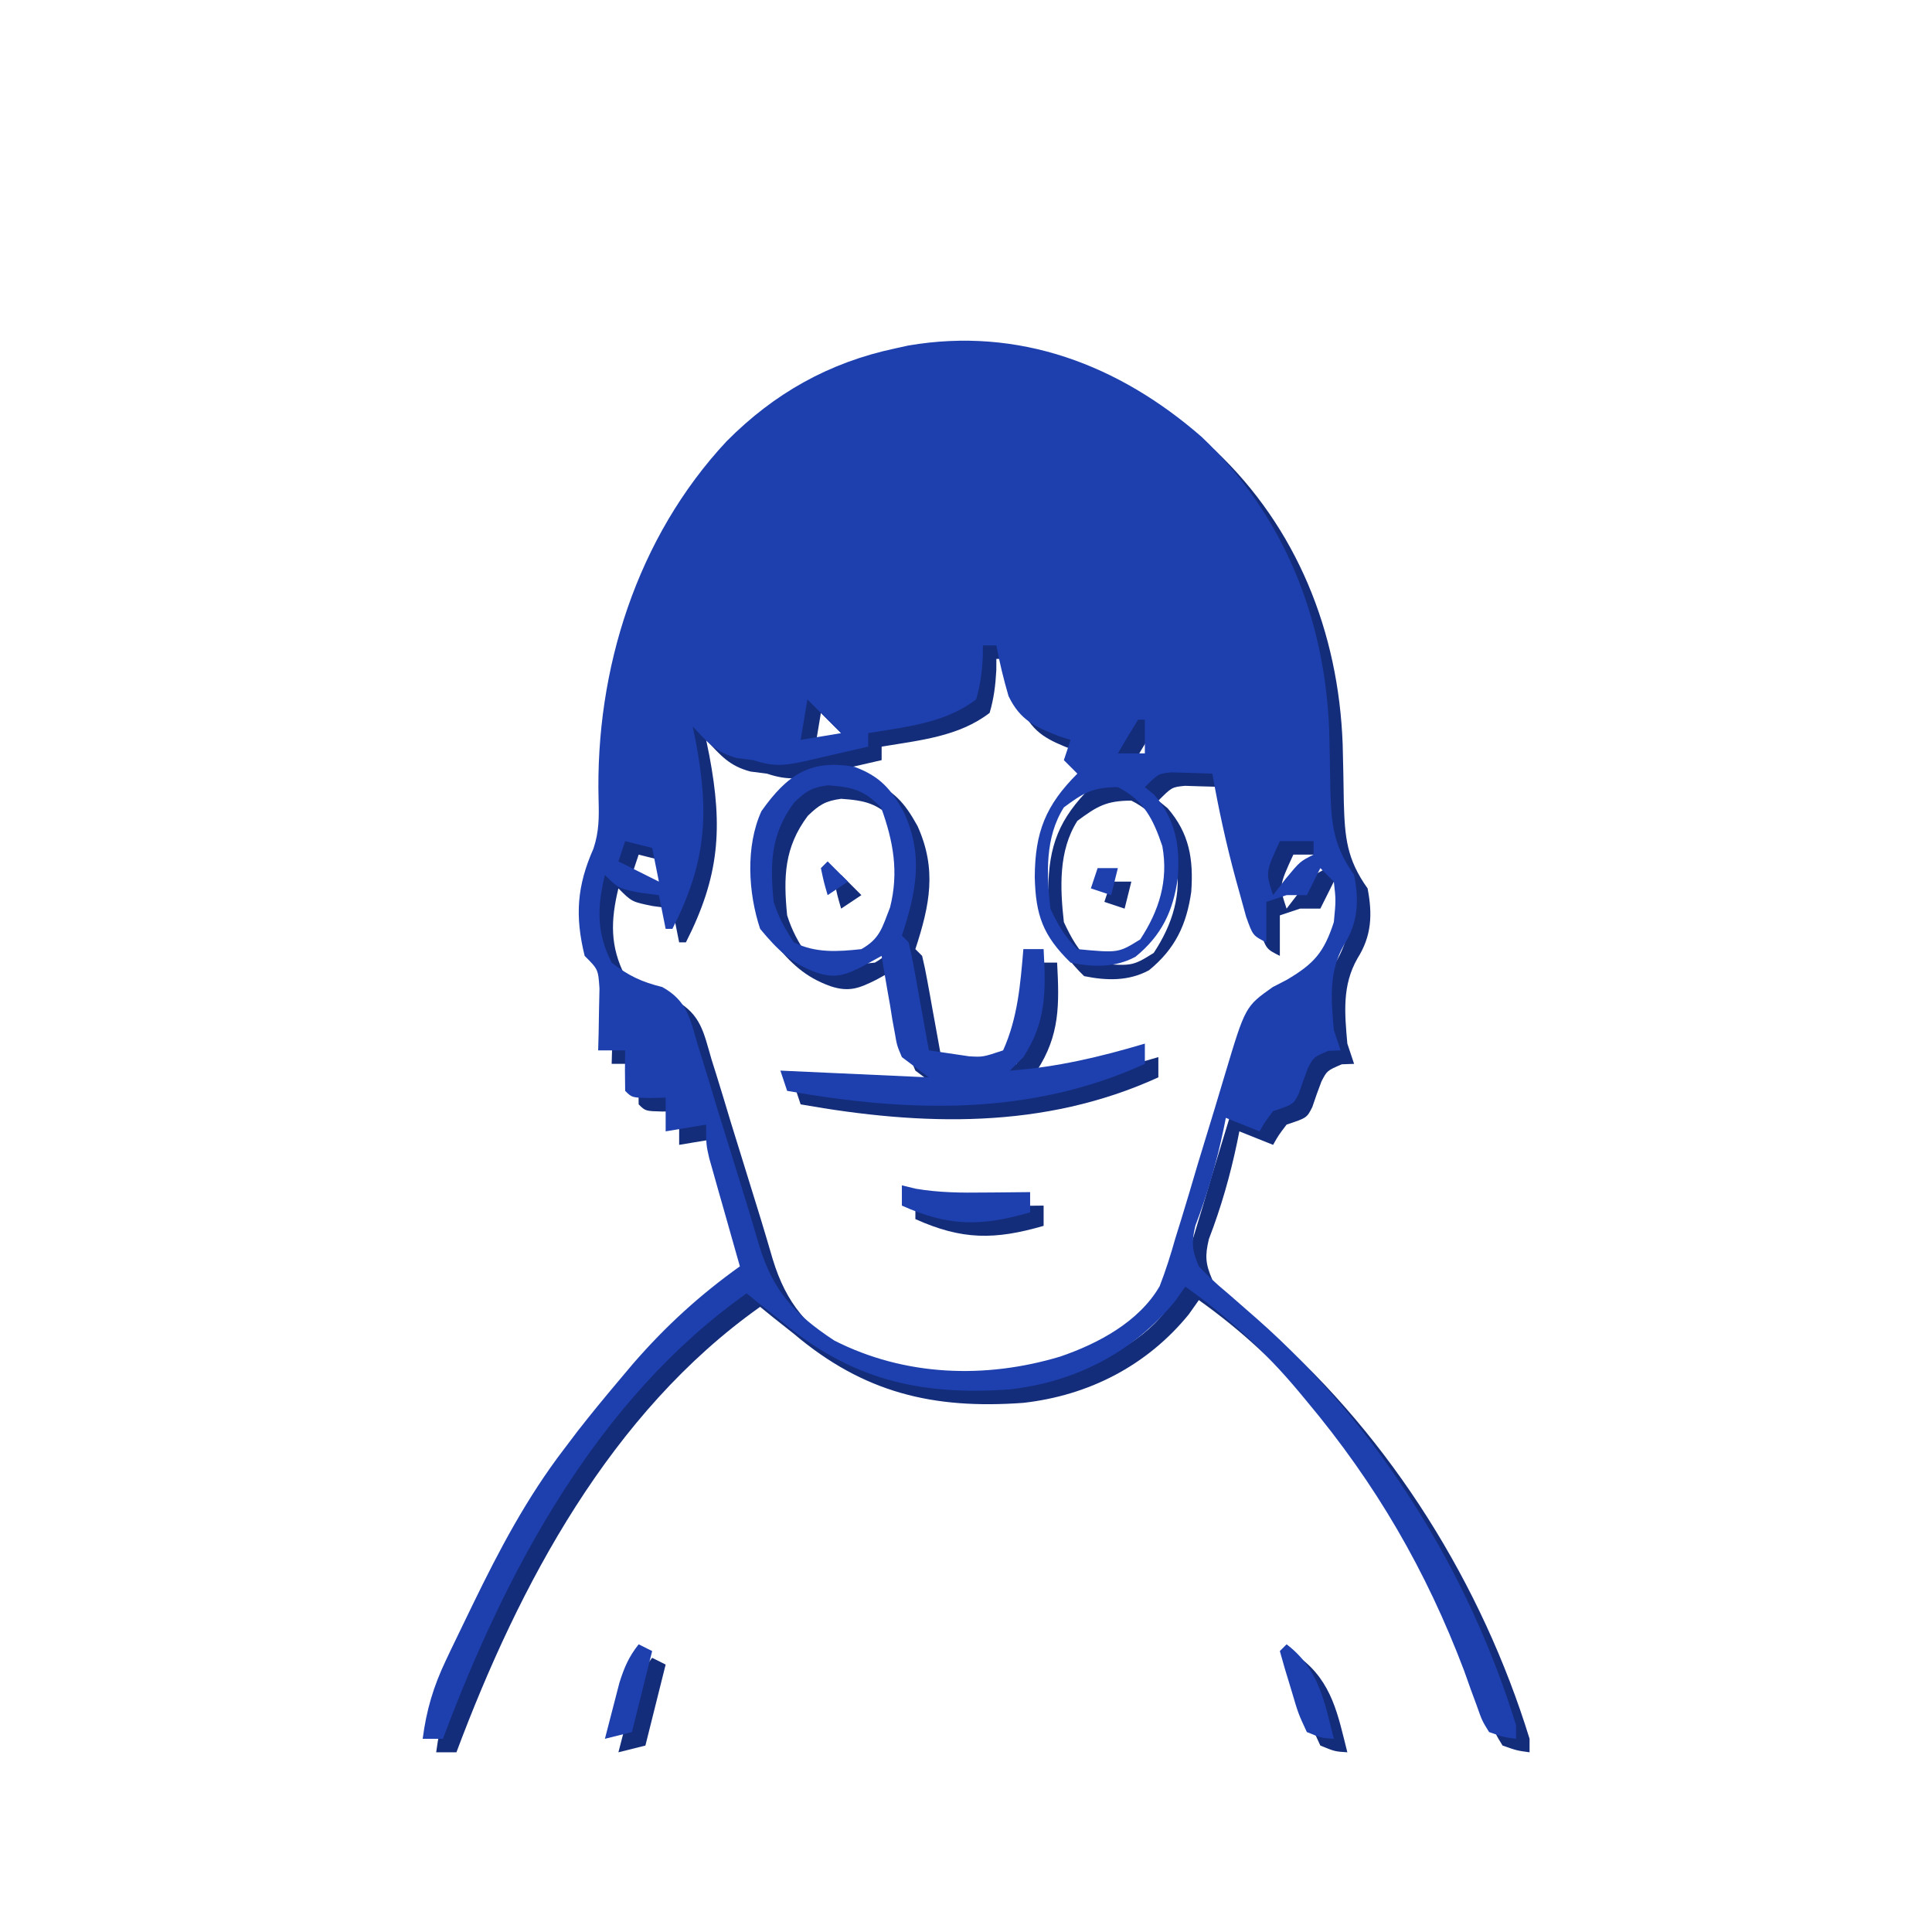
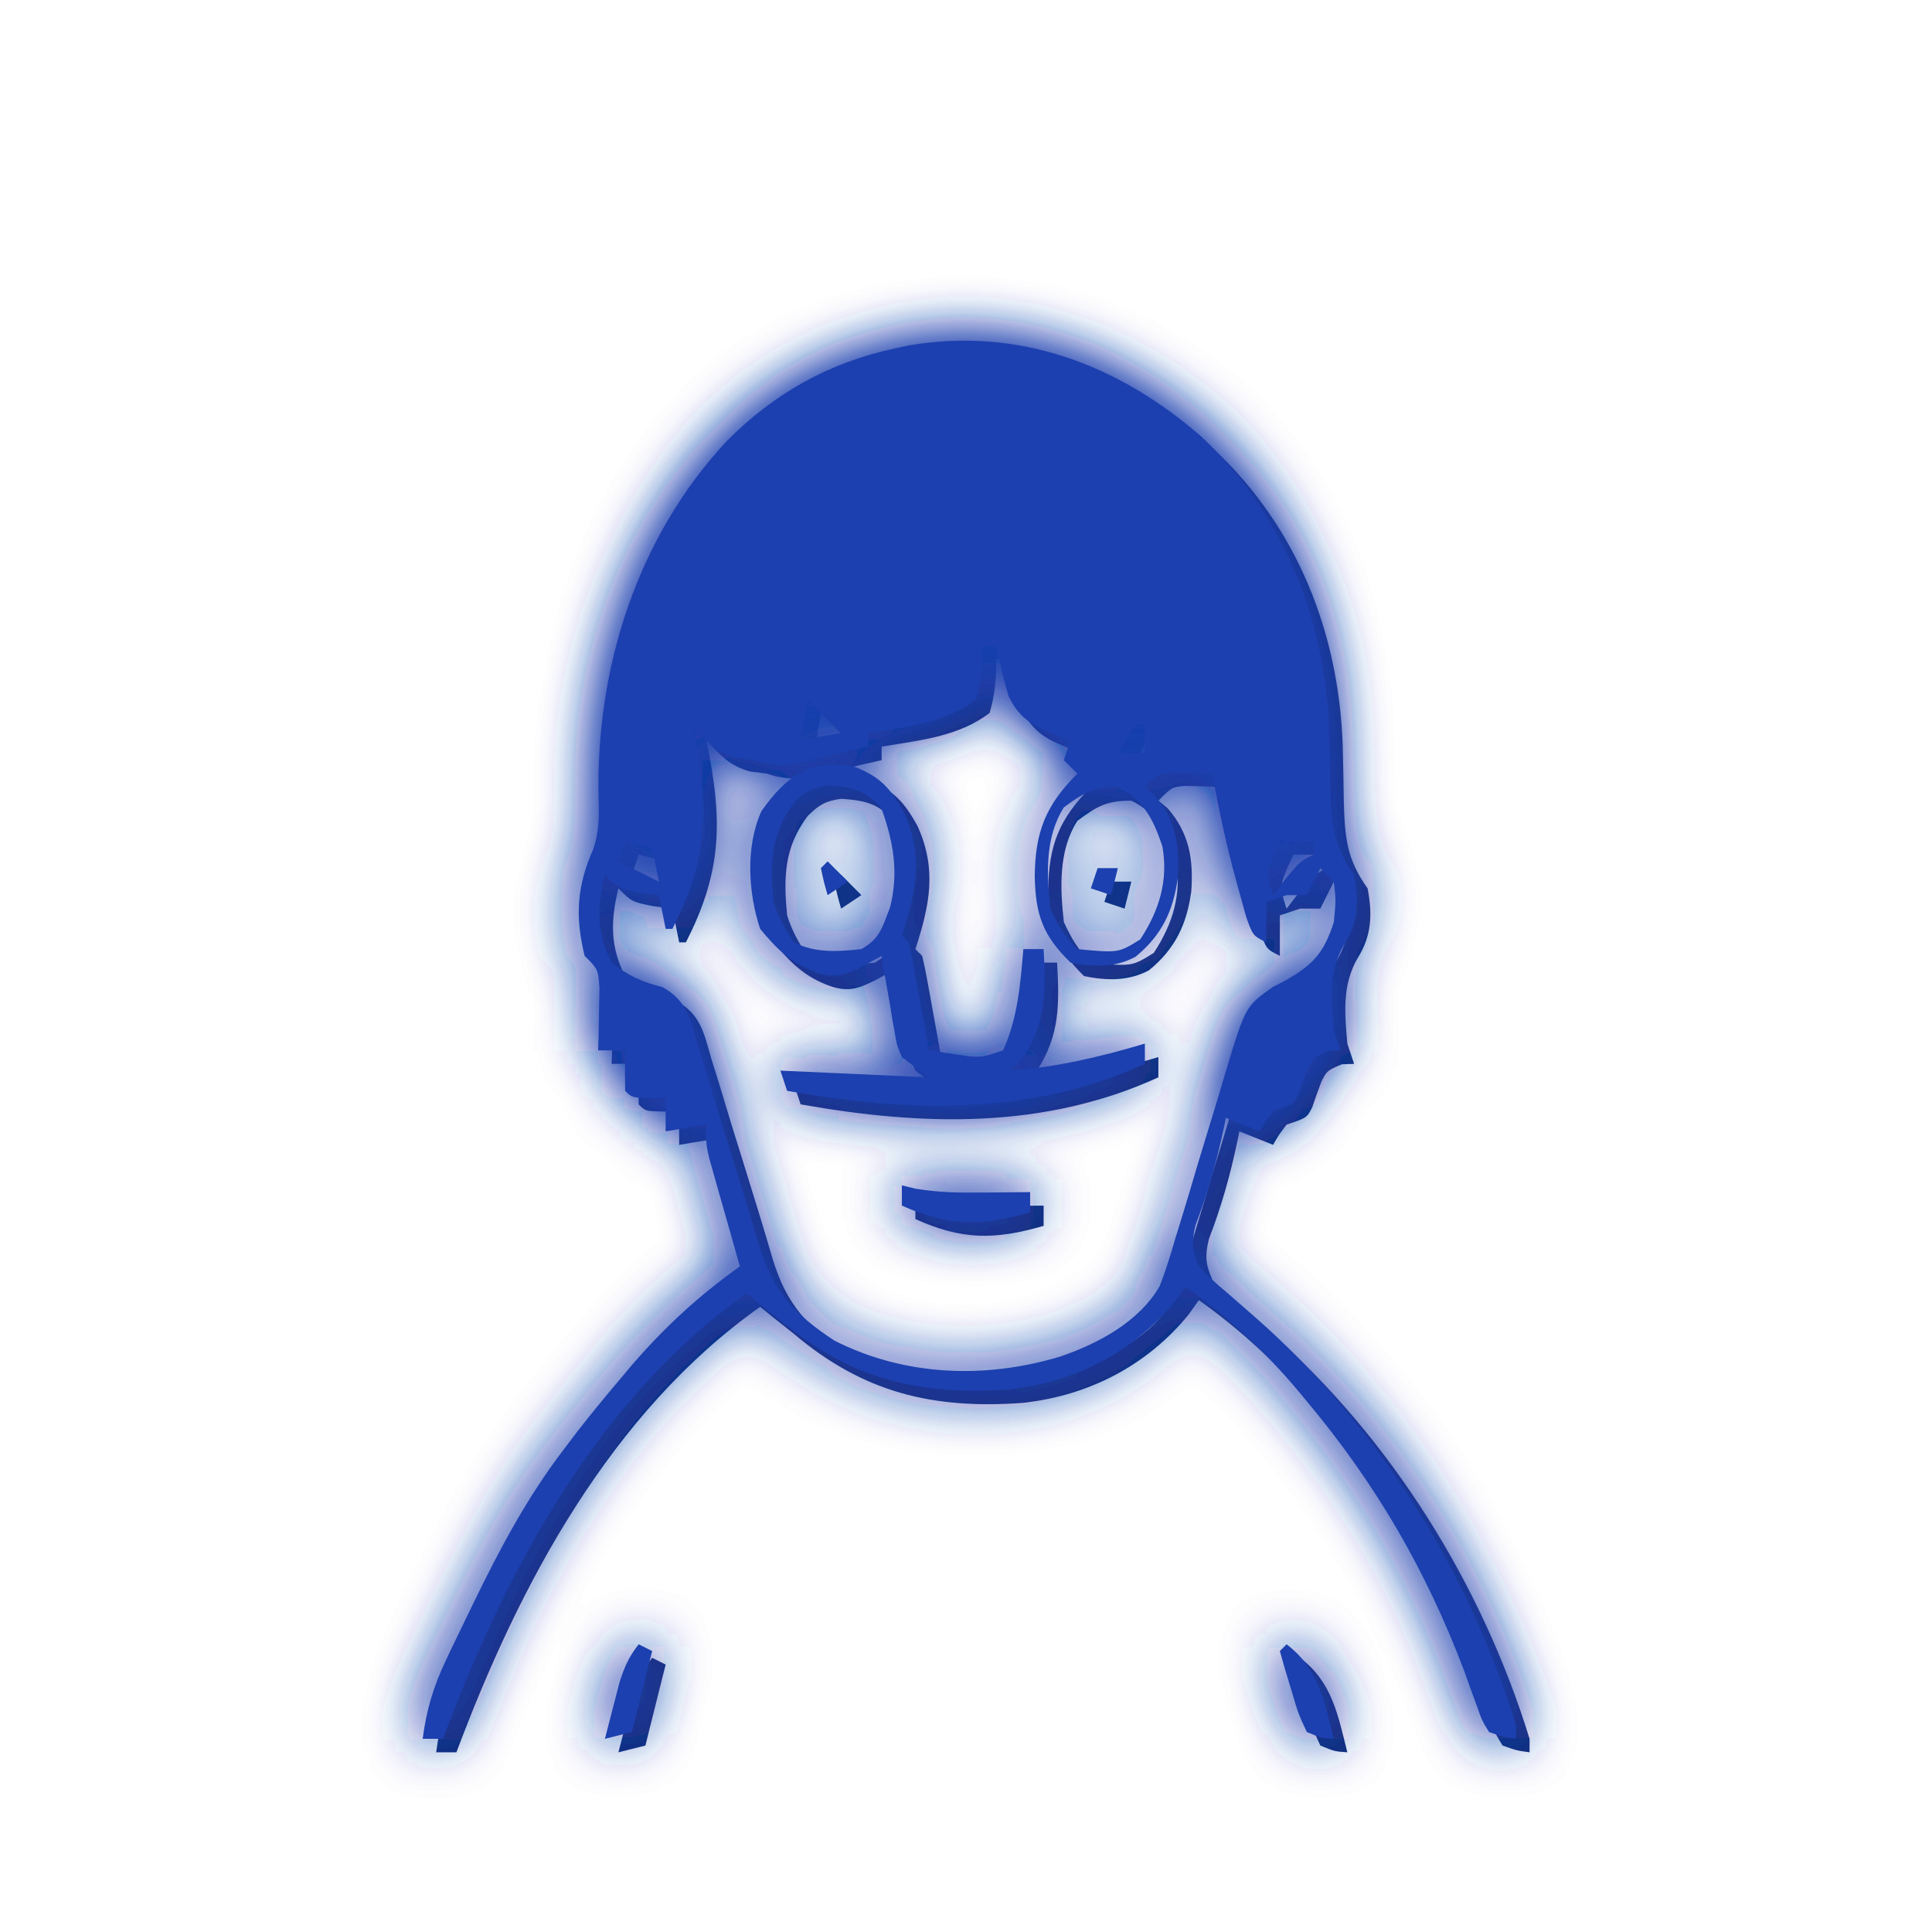
<svg xmlns="http://www.w3.org/2000/svg" version="1.1" width="229" height="229" viewBox="0 0 229 229">
+   <defs>
+     <filter id="glow">
+       <feGaussianBlur stdDeviation="4" result="blur" />
+       <feMerge>
+         <feMergeNode in="blur" />
+         <feMergeNode in="blur" />
+         <feMergeNode in="SourceGraphic" />
+       </feMerge>
+     </filter>
+   </defs>
  <g transform="translate(22.9,22.9) scale(0.8)">
    <g transform="translate(2,2)">
      <path d="M0 0 C12.135 11.467 18.282 26.918 18.898 43.512 C18.975 46.383 19.028 49.254 19.068 52.127 C19.216 57.314 19.491 60.563 22.59 64.898 C23.334 68.752 23.198 71.936 21.09 75.273 C18.797 79.285 19.191 83.373 19.59 87.898 C19.92 88.888 20.25 89.878 20.59 90.898 C19.992 90.919 19.394 90.94 18.777 90.961 C16.59 91.898 16.59 91.898 15.762 93.488 C15.277 94.749 14.822 96.022 14.398 97.305 C13.59 98.898 13.59 98.898 10.59 99.898 C9.402 101.461 9.402 101.461 8.59 102.898 C6.94 102.238 5.29 101.578 3.59 100.898 C3.48 101.444 3.371 101.989 3.258 102.551 C2.219 107.494 0.891 112.139 -0.922 116.855 C-1.523 119.373 -1.435 120.517 -0.41 122.898 C1.523 124.906 1.523 124.906 4.027 127.023 C4.946 127.824 5.862 128.626 6.777 129.43 C7.247 129.84 7.716 130.25 8.199 130.672 C26.141 146.497 39.549 168.039 46.59 190.898 C46.59 191.558 46.59 192.218 46.59 192.898 C44.704 192.643 44.704 192.643 42.59 191.898 C41.544 190.203 41.544 190.203 40.766 187.988 C40.464 187.171 40.163 186.354 39.852 185.512 C39.539 184.629 39.225 183.746 38.902 182.836 C33.264 167.936 25.81 155.105 15.59 142.898 C15.203 142.432 14.816 141.965 14.417 141.484 C9.373 135.456 3.985 130.464 -2.41 125.898 C-2.905 126.6 -3.4 127.301 -3.91 128.023 C-10.11 135.622 -18.721 140.034 -28.435 141.126 C-41.755 142.093 -52.061 139.656 -62.41 130.898 C-63.408 130.105 -64.408 129.313 -65.41 128.523 C-65.74 128.255 -65.74 128.255 -67.41 126.898 C-89.555 142.571 -103.085 167.996 -112.41 192.898 C-113.4 192.898 -114.39 192.898 -115.41 192.898 C-114.847 188.609 -113.823 185.168 -111.969 181.266 C-111.726 180.751 -111.482 180.237 -111.232 179.707 C-110.447 178.058 -109.649 176.415 -108.848 174.773 C-108.712 174.493 -108.712 174.493 -108.025 173.074 C-104.063 164.905 -99.954 157.123 -94.41 149.898 C-93.767 149.049 -93.124 148.199 -92.461 147.324 C-90.495 144.802 -88.474 142.342 -86.41 139.898 C-85.688 139.041 -84.966 138.184 -84.223 137.301 C-79.416 131.768 -74.375 127.157 -68.41 122.898 C-68.562 122.369 -68.713 121.839 -68.869 121.294 C-69.554 118.892 -70.232 116.489 -70.91 114.086 C-71.149 113.253 -71.387 112.419 -71.633 111.561 C-71.858 110.758 -72.084 109.956 -72.316 109.129 C-72.421 108.76 -72.421 108.76 -72.951 106.891 C-73.41 104.898 -73.41 104.898 -73.41 101.898 C-74.4 102.063 -74.4 102.063 -79.41 102.898 C-79.41 101.248 -79.41 99.598 -79.41 97.898 C-80.215 97.919 -81.019 97.94 -81.848 97.961 C-84.41 97.898 -84.41 97.898 -85.41 96.898 C-85.451 94.899 -85.453 92.898 -85.41 90.898 C-86.73 90.898 -88.05 90.898 -89.41 90.898 C-89.387 90.055 -89.364 89.212 -89.34 88.344 C-89.322 87.248 -89.304 86.152 -89.285 85.023 C-89.262 83.933 -89.239 82.842 -89.215 81.719 C-89.41 78.898 -89.41 78.898 -91.41 76.898 C-92.876 70.967 -92.545 66.509 -90.105 61.004 C-89.27 58.475 -89.278 56.432 -89.348 53.773 C-89.854 34.477 -83.667 14.876 -70.384 0.658 C-63.34 -6.45 -55.196 -11.026 -45.41 -13.102 C-44.768 -13.243 -44.126 -13.385 -43.465 -13.531 C-27.036 -16.35 -12.226 -10.66 0 0 Z M-32.41 30.898 C-32.413 31.441 -32.415 31.984 -32.418 32.543 C-32.539 34.785 -32.774 36.743 -33.41 38.898 C-37.992 42.423 -43.804 42.957 -49.41 43.898 C-49.41 44.558 -49.41 45.218 -49.41 45.898 C-51.679 46.429 -53.95 46.948 -56.223 47.461 C-56.865 47.612 -57.508 47.764 -58.17 47.92 C-61.436 48.648 -63.173 48.977 -66.41 47.898 C-67.215 47.795 -68.019 47.692 -68.848 47.586 C-72.006 46.739 -73.204 45.245 -75.41 42.898 C-75.254 43.66 -75.098 44.422 -74.938 45.207 C-72.91 55.961 -73.441 63.122 -78.41 72.898 C-78.74 72.898 -79.07 72.898 -79.41 72.898 C-79.74 71.248 -80.07 69.598 -80.41 67.898 C-80.885 67.837 -80.885 67.837 -83.285 67.523 C-86.41 66.898 -86.41 66.898 -88.41 64.898 C-89.57 69.655 -89.667 73.519 -87.41 77.898 C-84.93 79.843 -82.966 80.761 -79.917 81.515 C-76.188 83.573 -75.771 86.268 -74.621 90.215 C-74.391 90.945 -74.161 91.676 -73.924 92.428 C-73.192 94.767 -72.488 97.113 -71.785 99.461 C-71.305 101.014 -70.823 102.567 -70.34 104.119 C-67.087 114.593 -67.087 114.593 -65.546 119.844 C-63.496 126.556 -60.319 130.02 -54.41 133.898 C-43.983 139.194 -32.066 139.603 -20.973 136.273 C-15.353 134.359 -9.278 131.121 -6.222 125.849 C-5.309 123.502 -4.574 121.162 -3.891 118.738 C-3.621 117.871 -3.35 117.003 -3.072 116.11 C-2.221 113.359 -1.408 110.599 -0.598 107.836 C0.238 105.072 1.081 102.311 1.93 99.552 C2.454 97.841 2.969 96.127 3.473 94.41 C6.476 84.394 6.476 84.394 10.527 81.527 C11.208 81.175 11.889 80.824 12.59 80.461 C16.662 78.066 18.12 76.4 19.59 71.898 C19.902 68.648 19.902 68.648 19.59 65.898 C18.93 65.238 18.27 64.578 17.59 63.898 C16.93 65.218 16.27 66.538 15.59 67.898 C14.6 67.898 13.61 67.898 12.59 67.898 C12.095 68.063 12.095 68.063 9.59 68.898 C9.59 70.878 9.59 72.858 9.59 74.898 C7.59 73.898 7.59 73.898 6.59 71.09 C6.247 69.883 5.915 68.673 5.59 67.461 C5.416 66.834 5.242 66.206 5.063 65.56 C3.658 60.387 2.515 55.18 1.59 49.898 C0.299 49.844 -0.993 49.806 -2.285 49.773 C-3.004 49.75 -3.724 49.727 -4.465 49.703 C-6.41 49.898 -6.41 49.898 -8.41 51.898 C-8.183 52.084 -8.183 52.084 -7.035 53.023 C-3.801 56.756 -3.196 60.598 -3.535 65.398 C-4.224 70.258 -5.904 73.851 -9.797 77.031 C-12.839 78.666 -16.078 78.577 -19.41 77.898 C-23.538 73.876 -24.588 70.843 -24.723 65.211 C-24.682 58.516 -23.091 54.579 -18.41 49.898 C-18.74 49.568 -18.74 49.568 -20.41 47.898 C-20.245 47.403 -20.245 47.403 -19.41 44.898 C-19.953 44.726 -20.496 44.553 -21.055 44.375 C-24.665 42.957 -26.878 42.004 -28.609 38.406 C-29.334 35.912 -29.942 33.452 -30.41 30.898 C-31.07 30.898 -31.73 30.898 -32.41 30.898 Z M-58.41 38.898 C-58.74 40.878 -59.07 42.858 -59.41 44.898 C-57.43 44.568 -55.45 44.238 -53.41 43.898 C-55.06 42.248 -56.71 40.598 -58.41 38.898 Z M-9.41 41.898 C-10.44 43.547 -11.441 45.213 -12.41 46.898 C-11.09 46.898 -9.77 46.898 -8.41 46.898 C-8.41 45.248 -8.41 43.598 -8.41 41.898 C-8.74 41.898 -9.07 41.898 -9.41 41.898 Z M-20.41 54.898 C-23.227 59.325 -22.977 64.826 -22.41 69.898 C-21.246 72.379 -20.316 73.993 -18.41 75.898 C-12.333 76.472 -12.333 76.472 -9.098 74.461 C-6.298 70.21 -4.895 65.734 -5.82 60.641 C-7.152 56.697 -8.541 53.833 -12.41 51.898 C-16.087 51.898 -17.481 52.72 -20.41 54.898 Z M-85.41 59.898 C-85.74 60.888 -86.07 61.878 -86.41 62.898 C-84.43 63.888 -82.45 64.878 -80.41 65.898 C-80.74 64.248 -81.07 62.598 -81.41 60.898 C-82.73 60.568 -84.05 60.238 -85.41 59.898 Z M11.59 59.898 C9.465 64.523 9.465 64.523 10.59 67.898 C11.209 67.094 11.827 66.29 12.465 65.461 C14.59 62.898 14.59 62.898 16.59 61.898 C16.59 61.238 16.59 60.578 16.59 59.898 C14.94 59.898 13.29 59.898 11.59 59.898 Z " fill="#142d7a" transform="translate(149.4102,36.10156)" />
      <path d="M0 0 C3.792 1.411 5.404 3.307 7.312 6.75 C10.22 13.19 9.137 18.454 7 25 C7.33 25.33 7.66 25.66 8 26 C8.292 27.19 8.536 28.392 8.754 29.598 C8.886 30.316 9.018 31.035 9.154 31.775 C9.289 32.53 9.424 33.285 9.562 34.062 C9.701 34.821 9.84 35.58 9.982 36.361 C10.325 38.24 10.664 40.12 11 42 C12.27 42.196 13.541 42.381 14.812 42.562 C15.52 42.667 16.228 42.771 16.957 42.879 C19 43 19 43 22 42 C24.166 37.186 24.559 32.22 25 27 C25.99 27 26.98 27 28 27 C28.33 33.185 28.429 37.724 25 43 C24.34 43.66 23.68 44.32 23 45 C29.938 44.503 36.342 42.979 43 41 C43 41.99 43 42.98 43 44 C26.017 51.74 8.022 51.199 -10 48 C-10.165 47.505 -10.165 47.505 -11 45 C-3.74 45.33 3.52 45.66 11 46 C9.68 45.01 8.36 44.02 7 43 C6.271 41.282 6.271 41.282 5.953 39.426 C5.831 38.759 5.708 38.092 5.582 37.404 C5.472 36.714 5.363 36.024 5.25 35.312 C5.125 34.611 5 33.909 4.871 33.186 C4.566 31.46 4.281 29.73 4 28 C3.083 28.505 2.167 29.011 1.223 29.531 C-1.296 30.785 -2.79 31.409 -5.562 30.5 C-9.352 29.147 -11.449 27.076 -14 24 C-15.774 18.679 -16.183 11.785 -13.812 6.562 C-10 1.173 -6.538 -1.187 0 0 Z M-8.938 5.25 C-12.449 9.931 -12.559 14.344 -12 20 C-11.251 22.35 -10.365 23.9 -9 26 C-5.798 27.601 -2.514 27.382 1 27 C3.779 25.426 4.072 23.816 5.25 20.812 C6.562 15.597 5.742 11.052 3.938 6.062 C1.435 3.398 -0.406 2.978 -3.996 2.727 C-6.347 3.047 -7.242 3.619 -8.938 5.25 Z " fill="#142d7a" transform="translate(98,85)" />
      <path d="M0 0 C0.99 0.99 1.98 1.98 3 3 C2.505 3.33 2.505 3.33 0 5 C-0.562 3.062 -0.562 3.062 -1 1 C-0.67 0.67 -0.34 0.34 0 0 Z " fill="#142d7a" transform="translate(94,99)" />
      <path d="M0 0 C0.99 0 1.98 0 3 0 C2.67 1.32 2.34 2.64 2 4 C1.01 3.67 0.02 3.34 -1 3 C-0.67 2.01 -0.34 1.02 0 0 Z " fill="#142d7a" transform="translate(134,100)" />
      <path d="M0 0 C0.674 0.164 1.348 0.327 2.043 0.496 C5.513 1.087 8.803 1.109 12.312 1.062 C12.958 1.058 13.603 1.053 14.268 1.049 C15.845 1.037 17.423 1.019 19 1 C19 1.99 19 2.98 19 4 C11.753 6.103 6.917 6.107 0 3 C0 2.01 0 1.02 0 0 Z " fill="#142d7a" transform="translate(105,147)" />
      <path d="M0 0 C0.66 0.33 1.32 0.66 2 1 C1.01 4.96 0.02 8.92 -1 13 C-2.32 13.33 -3.64 13.66 -5 14 C-4.549 12.227 -4.089 10.457 -3.625 8.688 C-3.37 7.701 -3.115 6.715 -2.852 5.699 C-2.127 3.402 -1.469 1.871 0 0 Z " fill="#142d7a" transform="translate(66,215)" />
      <path d="M0 0 C4.756 3.608 5.608 8.474 7 14 C5.141 13.879 5.141 13.879 3 13 C1.734 10.277 1.734 10.277 0.75 6.938 C0.415 5.833 0.08 4.728 -0.266 3.59 C-0.387 3.163 -0.387 3.163 -1 1 C-0.67 0.67 -0.34 0.34 0 0 Z " fill="#142d7a" transform="translate(162,215)" />
    </g>
-     <path d="M0 0 C12.135 11.467 18.282 26.918 18.898 43.512 C18.975 46.383 19.028 49.254 19.068 52.127 C19.216 57.314 19.491 60.563 22.59 64.898 C23.334 68.752 23.198 71.936 21.09 75.273 C18.797 79.285 19.191 83.373 19.59 87.898 C19.92 88.888 20.25 89.878 20.59 90.898 C19.992 90.919 19.394 90.94 18.777 90.961 C16.59 91.898 16.59 91.898 15.762 93.488 C15.277 94.749 14.822 96.022 14.398 97.305 C13.59 98.898 13.59 98.898 10.59 99.898 C9.402 101.461 9.402 101.461 8.59 102.898 C6.94 102.238 5.29 101.578 3.59 100.898 C3.48 101.444 3.371 101.989 3.258 102.551 C2.219 107.494 0.891 112.139 -0.922 116.855 C-1.523 119.373 -1.435 120.517 -0.41 122.898 C1.523 124.906 1.523 124.906 4.027 127.023 C4.946 127.824 5.862 128.626 6.777 129.43 C7.247 129.84 7.716 130.25 8.199 130.672 C26.141 146.497 39.549 168.039 46.59 190.898 C46.59 191.558 46.59 192.218 46.59 192.898 C44.704 192.643 44.704 192.643 42.59 191.898 C41.544 190.203 41.544 190.203 40.766 187.988 C40.464 187.171 40.163 186.354 39.852 185.512 C39.539 184.629 39.225 183.746 38.902 182.836 C33.264 167.936 25.81 155.105 15.59 142.898 C15.203 142.432 14.816 141.965 14.417 141.484 C9.373 135.456 3.985 130.464 -2.41 125.898 C-2.905 126.6 -3.4 127.301 -3.91 128.023 C-10.11 135.622 -18.721 140.034 -28.435 141.126 C-41.755 142.093 -52.061 139.656 -62.41 130.898 C-63.408 130.105 -64.408 129.313 -65.41 128.523 C-65.74 128.255 -65.74 128.255 -67.41 126.898 C-89.555 142.571 -103.085 167.996 -112.41 192.898 C-113.4 192.898 -114.39 192.898 -115.41 192.898 C-114.847 188.609 -113.823 185.168 -111.969 181.266 C-111.726 180.751 -111.482 180.237 -111.232 179.707 C-110.447 178.058 -109.649 176.415 -108.848 174.773 C-108.712 174.493 -108.712 174.493 -108.025 173.074 C-104.063 164.905 -99.954 157.123 -94.41 149.898 C-93.767 149.049 -93.124 148.199 -92.461 147.324 C-90.495 144.802 -88.474 142.342 -86.41 139.898 C-85.688 139.041 -84.966 138.184 -84.223 137.301 C-79.416 131.768 -74.375 127.157 -68.41 122.898 C-68.562 122.369 -68.713 121.839 -68.869 121.294 C-69.554 118.892 -70.232 116.489 -70.91 114.086 C-71.149 113.253 -71.387 112.419 -71.633 111.561 C-71.858 110.758 -72.084 109.956 -72.316 109.129 C-72.421 108.76 -72.421 108.76 -72.951 106.891 C-73.41 104.898 -73.41 104.898 -73.41 101.898 C-74.4 102.063 -74.4 102.063 -79.41 102.898 C-79.41 101.248 -79.41 99.598 -79.41 97.898 C-80.215 97.919 -81.019 97.94 -81.848 97.961 C-84.41 97.898 -84.41 97.898 -85.41 96.898 C-85.451 94.899 -85.453 92.898 -85.41 90.898 C-86.73 90.898 -88.05 90.898 -89.41 90.898 C-89.387 90.055 -89.364 89.212 -89.34 88.344 C-89.322 87.248 -89.304 86.152 -89.285 85.023 C-89.262 83.933 -89.239 82.842 -89.215 81.719 C-89.41 78.898 -89.41 78.898 -91.41 76.898 C-92.876 70.967 -92.545 66.509 -90.105 61.004 C-89.27 58.475 -89.278 56.432 -89.348 53.773 C-89.854 34.477 -83.667 14.876 -70.384 0.658 C-63.34 -6.45 -55.196 -11.026 -45.41 -13.102 C-44.768 -13.243 -44.126 -13.385 -43.465 -13.531 C-27.036 -16.35 -12.226 -10.66 0 0 Z M-32.41 30.898 C-32.413 31.441 -32.415 31.984 -32.418 32.543 C-32.539 34.785 -32.774 36.743 -33.41 38.898 C-37.992 42.423 -43.804 42.957 -49.41 43.898 C-49.41 44.558 -49.41 45.218 -49.41 45.898 C-51.679 46.429 -53.95 46.948 -56.223 47.461 C-56.865 47.612 -57.508 47.764 -58.17 47.92 C-61.436 48.648 -63.173 48.977 -66.41 47.898 C-67.215 47.795 -68.019 47.692 -68.848 47.586 C-72.006 46.739 -73.204 45.245 -75.41 42.898 C-75.254 43.66 -75.098 44.422 -74.938 45.207 C-72.91 55.961 -73.441 63.122 -78.41 72.898 C-78.74 72.898 -79.07 72.898 -79.41 72.898 C-79.74 71.248 -80.07 69.598 -80.41 67.898 C-80.885 67.837 -80.885 67.837 -83.285 67.523 C-86.41 66.898 -86.41 66.898 -88.41 64.898 C-89.57 69.655 -89.667 73.519 -87.41 77.898 C-84.93 79.843 -82.966 80.761 -79.917 81.515 C-76.188 83.573 -75.771 86.268 -74.621 90.215 C-74.391 90.945 -74.161 91.676 -73.924 92.428 C-73.192 94.767 -72.488 97.113 -71.785 99.461 C-71.305 101.014 -70.823 102.567 -70.34 104.119 C-67.087 114.593 -67.087 114.593 -65.546 119.844 C-63.496 126.556 -60.319 130.02 -54.41 133.898 C-43.983 139.194 -32.066 139.603 -20.973 136.273 C-15.353 134.359 -9.278 131.121 -6.222 125.849 C-5.309 123.502 -4.574 121.162 -3.891 118.738 C-3.621 117.871 -3.35 117.003 -3.072 116.11 C-2.221 113.359 -1.408 110.599 -0.598 107.836 C0.238 105.072 1.081 102.311 1.93 99.552 C2.454 97.841 2.969 96.127 3.473 94.41 C6.476 84.394 6.476 84.394 10.527 81.527 C11.208 81.175 11.889 80.824 12.59 80.461 C16.662 78.066 18.12 76.4 19.59 71.898 C19.902 68.648 19.902 68.648 19.59 65.898 C18.93 65.238 18.27 64.578 17.59 63.898 C16.93 65.218 16.27 66.538 15.59 67.898 C14.6 67.898 13.61 67.898 12.59 67.898 C12.095 68.063 12.095 68.063 9.59 68.898 C9.59 70.878 9.59 72.858 9.59 74.898 C7.59 73.898 7.59 73.898 6.59 71.09 C6.247 69.883 5.915 68.673 5.59 67.461 C5.416 66.834 5.242 66.206 5.063 65.56 C3.658 60.387 2.515 55.18 1.59 49.898 C0.299 49.844 -0.993 49.806 -2.285 49.773 C-3.004 49.75 -3.724 49.727 -4.465 49.703 C-6.41 49.898 -6.41 49.898 -8.41 51.898 C-8.183 52.084 -8.183 52.084 -7.035 53.023 C-3.801 56.756 -3.196 60.598 -3.535 65.398 C-4.224 70.258 -5.904 73.851 -9.797 77.031 C-12.839 78.666 -16.078 78.577 -19.41 77.898 C-23.538 73.876 -24.588 70.843 -24.723 65.211 C-24.682 58.516 -23.091 54.579 -18.41 49.898 C-18.74 49.568 -18.74 49.568 -20.41 47.898 C-20.245 47.403 -20.245 47.403 -19.41 44.898 C-19.953 44.726 -20.496 44.553 -21.055 44.375 C-24.665 42.957 -26.878 42.004 -28.609 38.406 C-29.334 35.912 -29.942 33.452 -30.41 30.898 C-31.07 30.898 -31.73 30.898 -32.41 30.898 Z M-58.41 38.898 C-58.74 40.878 -59.07 42.858 -59.41 44.898 C-57.43 44.568 -55.45 44.238 -53.41 43.898 C-55.06 42.248 -56.71 40.598 -58.41 38.898 Z M-9.41 41.898 C-10.44 43.547 -11.441 45.213 -12.41 46.898 C-11.09 46.898 -9.77 46.898 -8.41 46.898 C-8.41 45.248 -8.41 43.598 -8.41 41.898 C-8.74 41.898 -9.07 41.898 -9.41 41.898 Z M-20.41 54.898 C-23.227 59.325 -22.977 64.826 -22.41 69.898 C-21.246 72.379 -20.316 73.993 -18.41 75.898 C-12.333 76.472 -12.333 76.472 -9.098 74.461 C-6.298 70.21 -4.895 65.734 -5.82 60.641 C-7.152 56.697 -8.541 53.833 -12.41 51.898 C-16.087 51.898 -17.481 52.72 -20.41 54.898 Z M-85.41 59.898 C-85.74 60.888 -86.07 61.878 -86.41 62.898 C-84.43 63.888 -82.45 64.878 -80.41 65.898 C-80.74 64.248 -81.07 62.598 -81.41 60.898 C-82.73 60.568 -84.05 60.238 -85.41 59.898 Z M11.59 59.898 C9.465 64.523 9.465 64.523 10.59 67.898 C11.209 67.094 11.827 66.29 12.465 65.461 C14.59 62.898 14.59 62.898 16.59 61.898 C16.59 61.238 16.59 60.578 16.59 59.898 C14.94 59.898 13.29 59.898 11.59 59.898 Z " fill="#1e40af" transform="translate(149.4102,36.10156)" />
-     <path d="M0 0 C3.792 1.411 5.404 3.307 7.312 6.75 C10.22 13.19 9.137 18.454 7 25 C7.33 25.33 7.66 25.66 8 26 C8.292 27.19 8.536 28.392 8.754 29.598 C8.886 30.316 9.018 31.035 9.154 31.775 C9.289 32.53 9.424 33.285 9.562 34.062 C9.701 34.821 9.84 35.58 9.982 36.361 C10.325 38.24 10.664 40.12 11 42 C12.27 42.196 13.541 42.381 14.812 42.562 C15.52 42.667 16.228 42.771 16.957 42.879 C19 43 19 43 22 42 C24.166 37.186 24.559 32.22 25 27 C25.99 27 26.98 27 28 27 C28.33 33.185 28.429 37.724 25 43 C24.34 43.66 23.68 44.32 23 45 C29.938 44.503 36.342 42.979 43 41 C43 41.99 43 42.98 43 44 C26.017 51.74 8.022 51.199 -10 48 C-10.165 47.505 -10.165 47.505 -11 45 C-3.74 45.33 3.52 45.66 11 46 C9.68 45.01 8.36 44.02 7 43 C6.271 41.282 6.271 41.282 5.953 39.426 C5.831 38.759 5.708 38.092 5.582 37.404 C5.472 36.714 5.363 36.024 5.25 35.312 C5.125 34.611 5 33.909 4.871 33.186 C4.566 31.46 4.281 29.73 4 28 C3.083 28.505 2.167 29.011 1.223 29.531 C-1.296 30.785 -2.79 31.409 -5.562 30.5 C-9.352 29.147 -11.449 27.076 -14 24 C-15.774 18.679 -16.183 11.785 -13.812 6.562 C-10 1.173 -6.538 -1.187 0 0 Z M-8.938 5.25 C-12.449 9.931 -12.559 14.344 -12 20 C-11.251 22.35 -10.365 23.9 -9 26 C-5.798 27.601 -2.514 27.382 1 27 C3.779 25.426 4.072 23.816 5.25 20.812 C6.562 15.597 5.742 11.052 3.938 6.062 C1.435 3.398 -0.406 2.978 -3.996 2.727 C-6.347 3.047 -7.242 3.619 -8.938 5.25 Z " fill="#1e40af" transform="translate(98,85)" />
-     <path d="M0 0 C0.99 0.99 1.98 1.98 3 3 C2.505 3.33 2.505 3.33 0 5 C-0.562 3.062 -0.562 3.062 -1 1 C-0.67 0.67 -0.34 0.34 0 0 Z " fill="#1e40af" transform="translate(94,99)" />
-     <path d="M0 0 C0.99 0 1.98 0 3 0 C2.67 1.32 2.34 2.64 2 4 C1.01 3.67 0.02 3.34 -1 3 C-0.67 2.01 -0.34 1.02 0 0 Z " fill="#1e40af" transform="translate(134,100)" />
-     <path d="M0 0 C0.674 0.164 1.348 0.327 2.043 0.496 C5.513 1.087 8.803 1.109 12.312 1.062 C12.958 1.058 13.603 1.053 14.268 1.049 C15.845 1.037 17.423 1.019 19 1 C19 1.99 19 2.98 19 4 C11.753 6.103 6.917 6.107 0 3 C0 2.01 0 1.02 0 0 Z " fill="#1e40af" transform="translate(105,147)" />
-     <path d="M0 0 C0.66 0.33 1.32 0.66 2 1 C1.01 4.96 0.02 8.92 -1 13 C-2.32 13.33 -3.64 13.66 -5 14 C-4.549 12.227 -4.089 10.457 -3.625 8.688 C-3.37 7.701 -3.115 6.715 -2.852 5.699 C-2.127 3.402 -1.469 1.871 0 0 Z " fill="#1e40af" transform="translate(66,215)" />
-     <path d="M0 0 C4.756 3.608 5.608 8.474 7 14 C5.141 13.879 5.141 13.879 3 13 C1.734 10.277 1.734 10.277 0.75 6.938 C0.415 5.833 0.08 4.728 -0.266 3.59 C-0.387 3.163 -0.387 3.163 -1 1 C-0.67 0.67 -0.34 0.34 0 0 Z " fill="#1e40af" transform="translate(162,215)" />
+     <g filter="url(#glow)">
+       <path d="M0 0 C12.135 11.467 18.282 26.918 18.898 43.512 C18.975 46.383 19.028 49.254 19.068 52.127 C19.216 57.314 19.491 60.563 22.59 64.898 C23.334 68.752 23.198 71.936 21.09 75.273 C18.797 79.285 19.191 83.373 19.59 87.898 C19.92 88.888 20.25 89.878 20.59 90.898 C19.992 90.919 19.394 90.94 18.777 90.961 C16.59 91.898 16.59 91.898 15.762 93.488 C15.277 94.749 14.822 96.022 14.398 97.305 C13.59 98.898 13.59 98.898 10.59 99.898 C9.402 101.461 9.402 101.461 8.59 102.898 C6.94 102.238 5.29 101.578 3.59 100.898 C3.48 101.444 3.371 101.989 3.258 102.551 C2.219 107.494 0.891 112.139 -0.922 116.855 C-1.523 119.373 -1.435 120.517 -0.41 122.898 C1.523 124.906 1.523 124.906 4.027 127.023 C4.946 127.824 5.862 128.626 6.777 129.43 C7.247 129.84 7.716 130.25 8.199 130.672 C26.141 146.497 39.549 168.039 46.59 190.898 C46.59 191.558 46.59 192.218 46.59 192.898 C44.704 192.643 44.704 192.643 42.59 191.898 C41.544 190.203 41.544 190.203 40.766 187.988 C40.464 187.171 40.163 186.354 39.852 185.512 C39.539 184.629 39.225 183.746 38.902 182.836 C33.264 167.936 25.81 155.105 15.59 142.898 C15.203 142.432 14.816 141.965 14.417 141.484 C9.373 135.456 3.985 130.464 -2.41 125.898 C-2.905 126.6 -3.4 127.301 -3.91 128.023 C-10.11 135.622 -18.721 140.034 -28.435 141.126 C-41.755 142.093 -52.061 139.656 -62.41 130.898 C-63.408 130.105 -64.408 129.313 -65.41 128.523 C-65.74 128.255 -65.74 128.255 -67.41 126.898 C-89.555 142.571 -103.085 167.996 -112.41 192.898 C-113.4 192.898 -114.39 192.898 -115.41 192.898 C-114.847 188.609 -113.823 185.168 -111.969 181.266 C-111.726 180.751 -111.482 180.237 -111.232 179.707 C-110.447 178.058 -109.649 176.415 -108.848 174.773 C-108.712 174.493 -108.712 174.493 -108.025 173.074 C-104.063 164.905 -99.954 157.123 -94.41 149.898 C-93.767 149.049 -93.124 148.199 -92.461 147.324 C-90.495 144.802 -88.474 142.342 -86.41 139.898 C-85.688 139.041 -84.966 138.184 -84.223 137.301 C-79.416 131.768 -74.375 127.157 -68.41 122.898 C-68.562 122.369 -68.713 121.839 -68.869 121.294 C-69.554 118.892 -70.232 116.489 -70.91 114.086 C-71.149 113.253 -71.387 112.419 -71.633 111.561 C-71.858 110.758 -72.084 109.956 -72.316 109.129 C-72.421 108.76 -72.421 108.76 -72.951 106.891 C-73.41 104.898 -73.41 104.898 -73.41 101.898 C-74.4 102.063 -74.4 102.063 -79.41 102.898 C-79.41 101.248 -79.41 99.598 -79.41 97.898 C-80.215 97.919 -81.019 97.94 -81.848 97.961 C-84.41 97.898 -84.41 97.898 -85.41 96.898 C-85.451 94.899 -85.453 92.898 -85.41 90.898 C-86.73 90.898 -88.05 90.898 -89.41 90.898 C-89.387 90.055 -89.364 89.212 -89.34 88.344 C-89.322 87.248 -89.304 86.152 -89.285 85.023 C-89.262 83.933 -89.239 82.842 -89.215 81.719 C-89.41 78.898 -89.41 78.898 -91.41 76.898 C-92.876 70.967 -92.545 66.509 -90.105 61.004 C-89.27 58.475 -89.278 56.432 -89.348 53.773 C-89.854 34.477 -83.667 14.876 -70.384 0.658 C-63.34 -6.45 -55.196 -11.026 -45.41 -13.102 C-44.768 -13.243 -44.126 -13.385 -43.465 -13.531 C-27.036 -16.35 -12.226 -10.66 0 0 Z M-32.41 30.898 C-32.413 31.441 -32.415 31.984 -32.418 32.543 C-32.539 34.785 -32.774 36.743 -33.41 38.898 C-37.992 42.423 -43.804 42.957 -49.41 43.898 C-49.41 44.558 -49.41 45.218 -49.41 45.898 C-51.679 46.429 -53.95 46.948 -56.223 47.461 C-56.865 47.612 -57.508 47.764 -58.17 47.92 C-61.436 48.648 -63.173 48.977 -66.41 47.898 C-67.215 47.795 -68.019 47.692 -68.848 47.586 C-72.006 46.739 -73.204 45.245 -75.41 42.898 C-75.254 43.66 -75.098 44.422 -74.938 45.207 C-72.91 55.961 -73.441 63.122 -78.41 72.898 C-78.74 72.898 -79.07 72.898 -79.41 72.898 C-79.74 71.248 -80.07 69.598 -80.41 67.898 C-80.885 67.837 -80.885 67.837 -83.285 67.523 C-86.41 66.898 -86.41 66.898 -88.41 64.898 C-89.57 69.655 -89.667 73.519 -87.41 77.898 C-84.93 79.843 -82.966 80.761 -79.917 81.515 C-76.188 83.573 -75.771 86.268 -74.621 90.215 C-74.391 90.945 -74.161 91.676 -73.924 92.428 C-73.192 94.767 -72.488 97.113 -71.785 99.461 C-71.305 101.014 -70.823 102.567 -70.34 104.119 C-67.087 114.593 -67.087 114.593 -65.546 119.844 C-63.496 126.556 -60.319 130.02 -54.41 133.898 C-43.983 139.194 -32.066 139.603 -20.973 136.273 C-15.353 134.359 -9.278 131.121 -6.222 125.849 C-5.309 123.502 -4.574 121.162 -3.891 118.738 C-3.621 117.871 -3.35 117.003 -3.072 116.11 C-2.221 113.359 -1.408 110.599 -0.598 107.836 C0.238 105.072 1.081 102.311 1.93 99.552 C2.454 97.841 2.969 96.127 3.473 94.41 C6.476 84.394 6.476 84.394 10.527 81.527 C11.208 81.175 11.889 80.824 12.59 80.461 C16.662 78.066 18.12 76.4 19.59 71.898 C19.902 68.648 19.902 68.648 19.59 65.898 C18.93 65.238 18.27 64.578 17.59 63.898 C16.93 65.218 16.27 66.538 15.59 67.898 C14.6 67.898 13.61 67.898 12.59 67.898 C12.095 68.063 12.095 68.063 9.59 68.898 C9.59 70.878 9.59 72.858 9.59 74.898 C7.59 73.898 7.59 73.898 6.59 71.09 C6.247 69.883 5.915 68.673 5.59 67.461 C5.416 66.834 5.242 66.206 5.063 65.56 C3.658 60.387 2.515 55.18 1.59 49.898 C0.299 49.844 -0.993 49.806 -2.285 49.773 C-3.004 49.75 -3.724 49.727 -4.465 49.703 C-6.41 49.898 -6.41 49.898 -8.41 51.898 C-8.183 52.084 -8.183 52.084 -7.035 53.023 C-3.801 56.756 -3.196 60.598 -3.535 65.398 C-4.224 70.258 -5.904 73.851 -9.797 77.031 C-12.839 78.666 -16.078 78.577 -19.41 77.898 C-23.538 73.876 -24.588 70.843 -24.723 65.211 C-24.682 58.516 -23.091 54.579 -18.41 49.898 C-18.74 49.568 -18.74 49.568 -20.41 47.898 C-20.245 47.403 -20.245 47.403 -19.41 44.898 C-19.953 44.726 -20.496 44.553 -21.055 44.375 C-24.665 42.957 -26.878 42.004 -28.609 38.406 C-29.334 35.912 -29.942 33.452 -30.41 30.898 C-31.07 30.898 -31.73 30.898 -32.41 30.898 Z M-58.41 38.898 C-58.74 40.878 -59.07 42.858 -59.41 44.898 C-57.43 44.568 -55.45 44.238 -53.41 43.898 C-55.06 42.248 -56.71 40.598 -58.41 38.898 Z M-9.41 41.898 C-10.44 43.547 -11.441 45.213 -12.41 46.898 C-11.09 46.898 -9.77 46.898 -8.41 46.898 C-8.41 45.248 -8.41 43.598 -8.41 41.898 C-8.74 41.898 -9.07 41.898 -9.41 41.898 Z M-20.41 54.898 C-23.227 59.325 -22.977 64.826 -22.41 69.898 C-21.246 72.379 -20.316 73.993 -18.41 75.898 C-12.333 76.472 -12.333 76.472 -9.098 74.461 C-6.298 70.21 -4.895 65.734 -5.82 60.641 C-7.152 56.697 -8.541 53.833 -12.41 51.898 C-16.087 51.898 -17.481 52.72 -20.41 54.898 Z M-85.41 59.898 C-85.74 60.888 -86.07 61.878 -86.41 62.898 C-84.43 63.888 -82.45 64.878 -80.41 65.898 C-80.74 64.248 -81.07 62.598 -81.41 60.898 C-82.73 60.568 -84.05 60.238 -85.41 59.898 Z M11.59 59.898 C9.465 64.523 9.465 64.523 10.59 67.898 C11.209 67.094 11.827 66.29 12.465 65.461 C14.59 62.898 14.59 62.898 16.59 61.898 C16.59 61.238 16.59 60.578 16.59 59.898 C14.94 59.898 13.29 59.898 11.59 59.898 Z " fill="#1e40af" transform="translate(149.4102,36.10156)" />
+       <path d="M0 0 C3.792 1.411 5.404 3.307 7.312 6.75 C10.22 13.19 9.137 18.454 7 25 C7.33 25.33 7.66 25.66 8 26 C8.292 27.19 8.536 28.392 8.754 29.598 C8.886 30.316 9.018 31.035 9.154 31.775 C9.289 32.53 9.424 33.285 9.562 34.062 C9.701 34.821 9.84 35.58 9.982 36.361 C10.325 38.24 10.664 40.12 11 42 C12.27 42.196 13.541 42.381 14.812 42.562 C15.52 42.667 16.228 42.771 16.957 42.879 C19 43 19 43 22 42 C24.166 37.186 24.559 32.22 25 27 C25.99 27 26.98 27 28 27 C28.33 33.185 28.429 37.724 25 43 C24.34 43.66 23.68 44.32 23 45 C29.938 44.503 36.342 42.979 43 41 C43 41.99 43 42.98 43 44 C26.017 51.74 8.022 51.199 -10 48 C-10.165 47.505 -10.165 47.505 -11 45 C-3.74 45.33 3.52 45.66 11 46 C9.68 45.01 8.36 44.02 7 43 C6.271 41.282 6.271 41.282 5.953 39.426 C5.831 38.759 5.708 38.092 5.582 37.404 C5.472 36.714 5.363 36.024 5.25 35.312 C5.125 34.611 5 33.909 4.871 33.186 C4.566 31.46 4.281 29.73 4 28 C3.083 28.505 2.167 29.011 1.223 29.531 C-1.296 30.785 -2.79 31.409 -5.562 30.5 C-9.352 29.147 -11.449 27.076 -14 24 C-15.774 18.679 -16.183 11.785 -13.812 6.562 C-10 1.173 -6.538 -1.187 0 0 Z M-8.938 5.25 C-12.449 9.931 -12.559 14.344 -12 20 C-11.251 22.35 -10.365 23.9 -9 26 C-5.798 27.601 -2.514 27.382 1 27 C3.779 25.426 4.072 23.816 5.25 20.812 C6.562 15.597 5.742 11.052 3.938 6.062 C1.435 3.398 -0.406 2.978 -3.996 2.727 C-6.347 3.047 -7.242 3.619 -8.938 5.25 Z " fill="#1e40af" transform="translate(98,85)" />
+       <path d="M0 0 C0.99 0.99 1.98 1.98 3 3 C2.505 3.33 2.505 3.33 0 5 C-0.562 3.062 -0.562 3.062 -1 1 C-0.67 0.67 -0.34 0.34 0 0 Z " fill="#1e40af" transform="translate(94,99)" />
+       <path d="M0 0 C0.99 0 1.98 0 3 0 C2.67 1.32 2.34 2.64 2 4 C1.01 3.67 0.02 3.34 -1 3 C-0.67 2.01 -0.34 1.02 0 0 Z " fill="#1e40af" transform="translate(134,100)" />
+       <path d="M0 0 C0.674 0.164 1.348 0.327 2.043 0.496 C5.513 1.087 8.803 1.109 12.312 1.062 C12.958 1.058 13.603 1.053 14.268 1.049 C15.845 1.037 17.423 1.019 19 1 C19 1.99 19 2.98 19 4 C11.753 6.103 6.917 6.107 0 3 C0 2.01 0 1.02 0 0 Z " fill="#1e40af" transform="translate(105,147)" />
+       <path d="M0 0 C0.66 0.33 1.32 0.66 2 1 C1.01 4.96 0.02 8.92 -1 13 C-2.32 13.33 -3.64 13.66 -5 14 C-4.549 12.227 -4.089 10.457 -3.625 8.688 C-3.37 7.701 -3.115 6.715 -2.852 5.699 C-2.127 3.402 -1.469 1.871 0 0 Z " fill="#1e40af" transform="translate(66,215)" />
+       <path d="M0 0 C4.756 3.608 5.608 8.474 7 14 C5.141 13.879 5.141 13.879 3 13 C1.734 10.277 1.734 10.277 0.75 6.938 C0.415 5.833 0.08 4.728 -0.266 3.59 C-0.387 3.163 -0.387 3.163 -1 1 C-0.67 0.67 -0.34 0.34 0 0 Z " fill="#1e40af" transform="translate(162,215)" />
+     </g>
  </g>
</svg>
